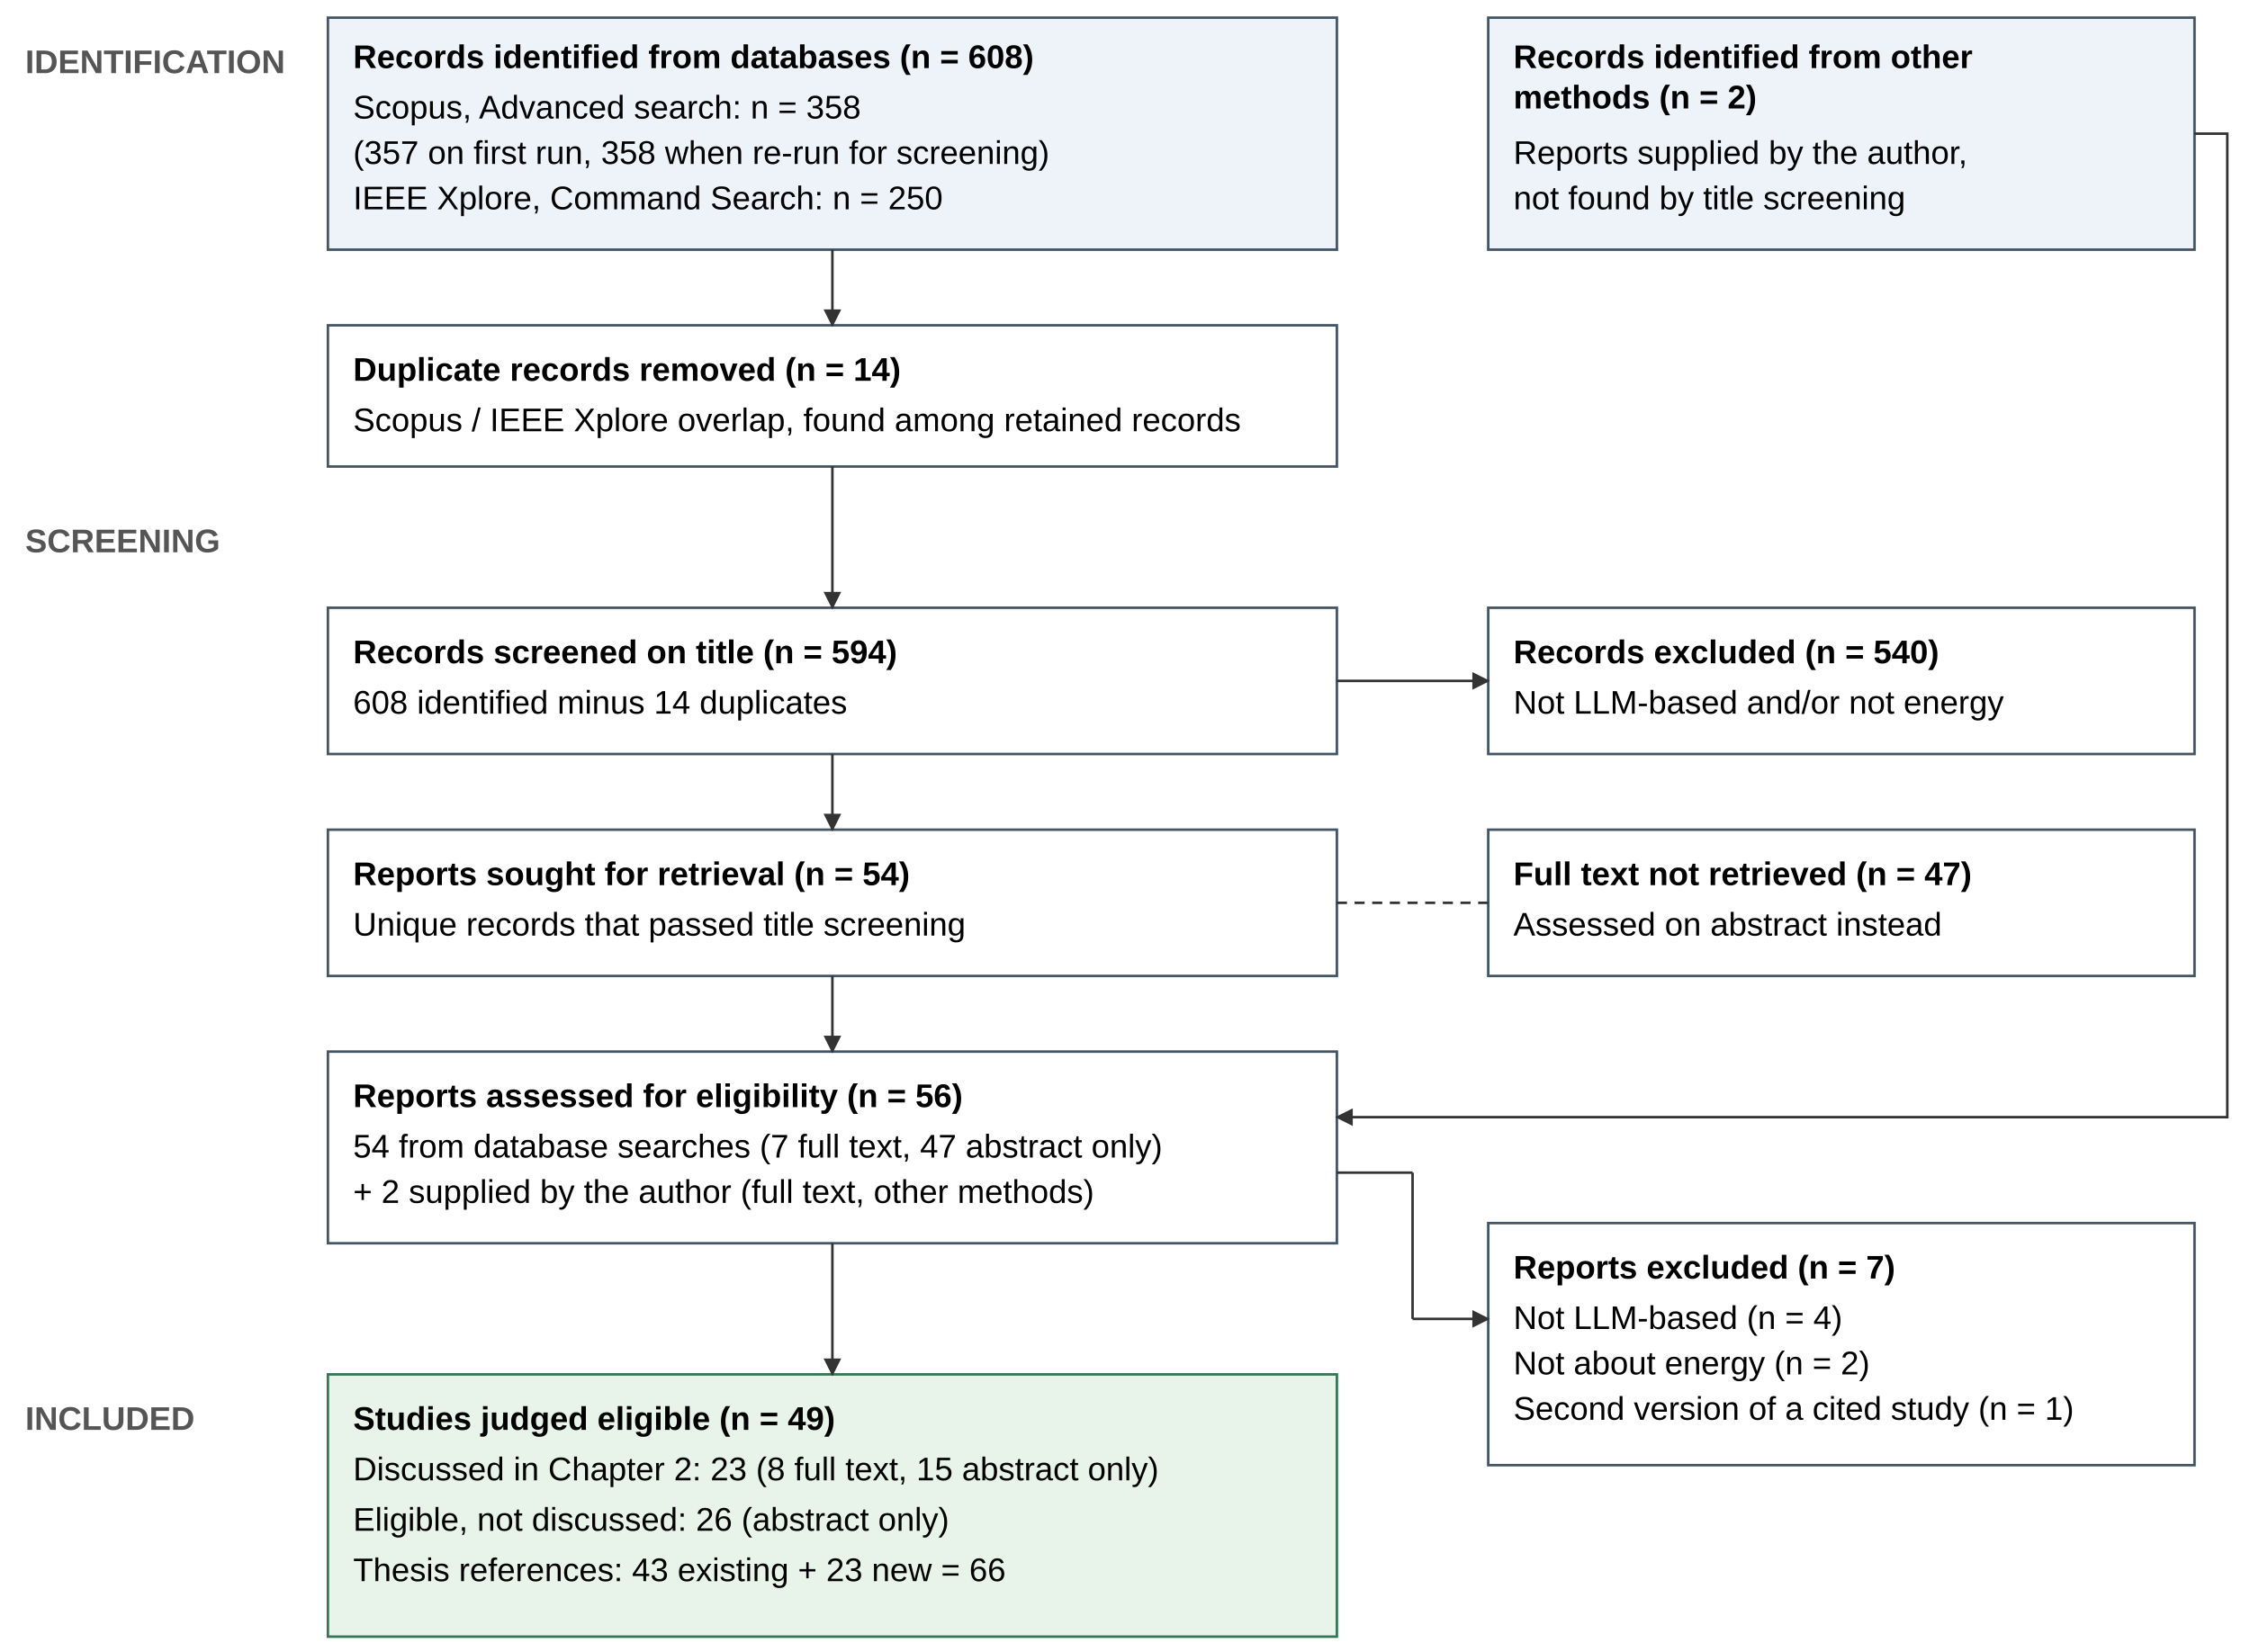
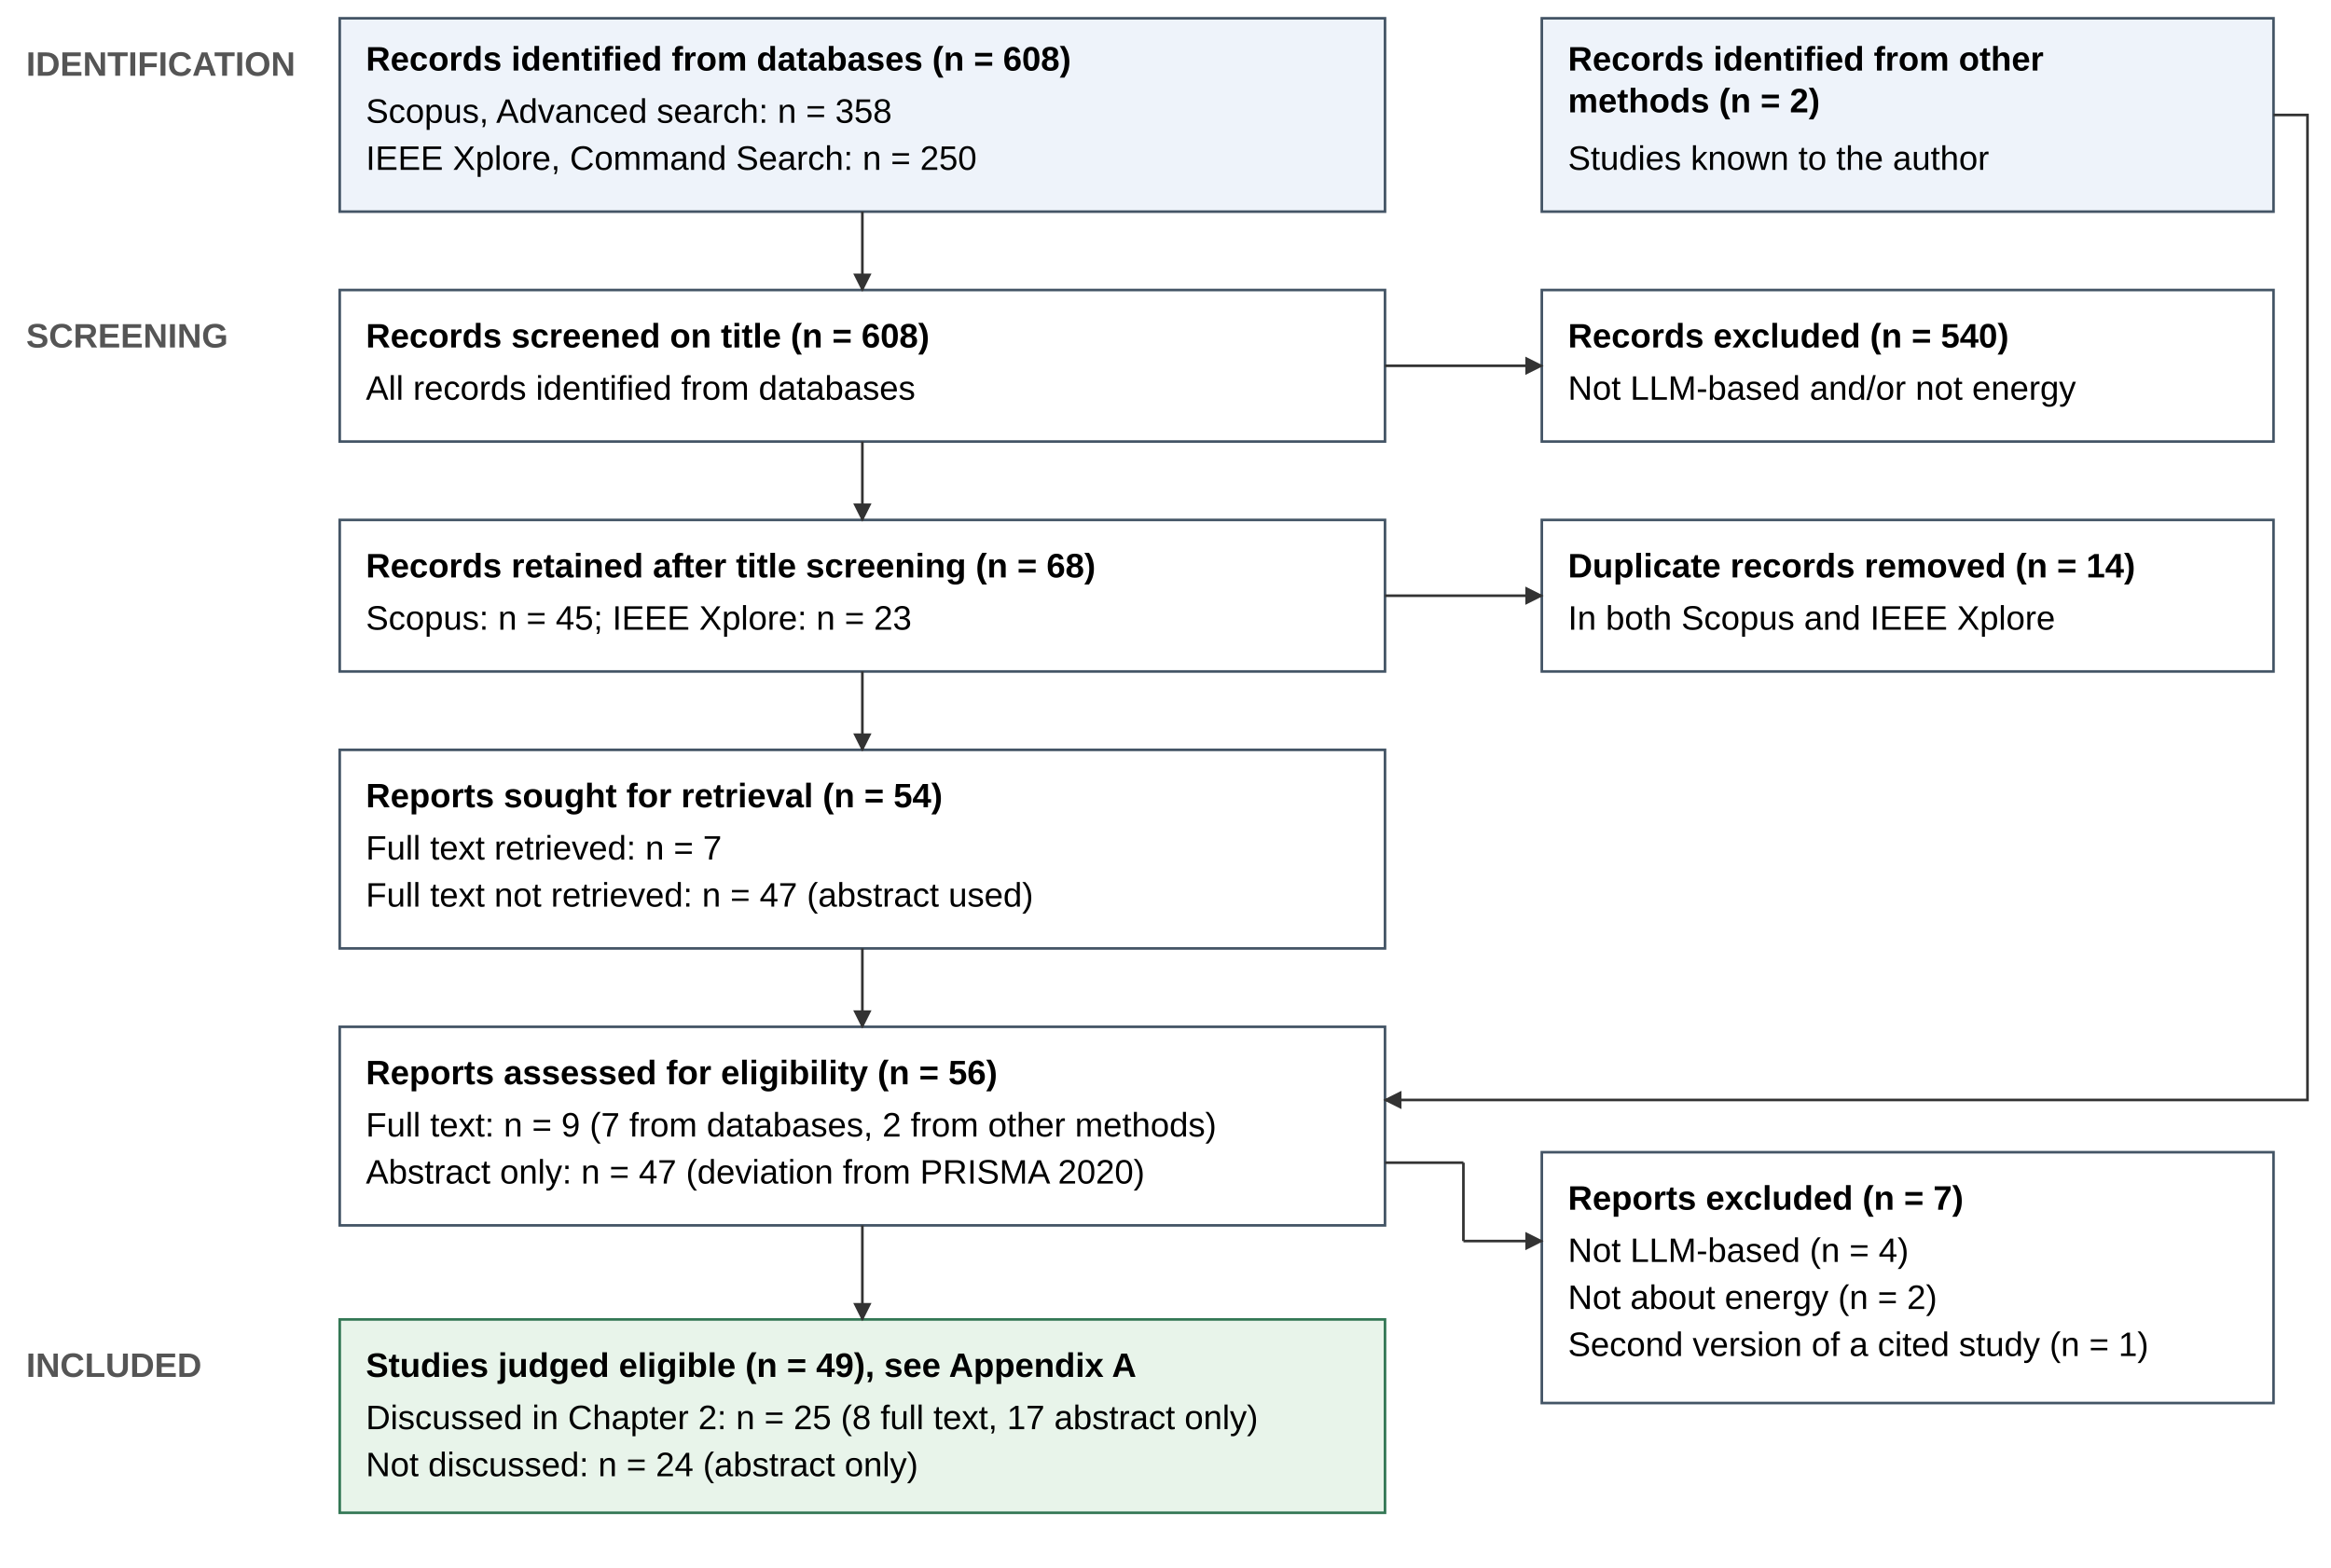
- <svg xmlns="http://www.w3.org/2000/svg" viewBox="10 55 892 655" width="892" height="655" font-family="Arial, Helvetica, sans-serif" font-size="13">
+ <svg xmlns="http://www.w3.org/2000/svg" viewBox="10 55 892 600" width="892" height="600" font-family="Arial, Helvetica, sans-serif" font-size="13">
  <defs>
    <marker id="a" viewBox="0 0 10 10" refX="9" refY="5" markerWidth="7" markerHeight="7" orient="auto-start-reverse">
      <path d="M0 0L10 5L0 10z" fill="#333" />
    </marker>
  </defs>
-   <rect x="0" y="0" width="910" height="760" fill="#fff" />
+   <rect x="0" y="0" width="910" height="700" fill="#fff" />
  <text x="20" y="84" font-weight="bold" fill="#555">IDENTIFICATION</text>
-   <text x="20" y="274" font-weight="bold" fill="#555">SCREENING</text>
-   <text x="20" y="622" font-weight="bold" fill="#555">INCLUDED</text>
-   <rect x="140" y="62" width="400" height="92" fill="#eef3fa" stroke="#456" />
+   <text x="20" y="188" font-weight="bold" fill="#555">SCREENING</text>
+   <text x="20" y="582" font-weight="bold" fill="#555">INCLUDED</text>
+   <rect x="140" y="62" width="400" height="74" fill="#eef3fa" stroke="#456" />
  <text x="150" y="82" font-weight="bold">Records identified from databases (n = 608)</text>
  <text x="150" y="102">Scopus, Advanced search: n = 358</text>
-   <text x="150" y="120">(357 on first run, 358 when re-run for screening)</text>
-   <text x="150" y="138">IEEE Xplore, Command Search: n = 250</text>
-   <rect x="600" y="62" width="280" height="92" fill="#eef3fa" stroke="#456" />
+   <text x="150" y="120">IEEE Xplore, Command Search: n = 250</text>
+   <rect x="600" y="62" width="280" height="74" fill="#eef3fa" stroke="#456" />
  <text x="610" y="82" font-weight="bold">Records identified from other</text>
  <text x="610" y="98" font-weight="bold">methods (n = 2)</text>
-   <text x="610" y="120">Reports supplied by the author,</text>
-   <text x="610" y="138">not found by title screening</text>
-   <rect x="140" y="184" width="400" height="56" fill="#fff" stroke="#456" />
-   <text x="150" y="206" font-weight="bold">Duplicate records removed (n = 14)</text>
-   <text x="150" y="226">Scopus / IEEE Xplore overlap, found among retained records</text>
-   <line x1="340" y1="154" x2="340" y2="184" stroke="#333" marker-end="url(#a)" />
-   <rect x="140" y="296" width="400" height="58" fill="#fff" stroke="#456" />
-   <text x="150" y="318" font-weight="bold">Records screened on title (n = 594)</text>
-   <text x="150" y="338">608 identified minus 14 duplicates</text>
-   <line x1="340" y1="240" x2="340" y2="296" stroke="#333" marker-end="url(#a)" />
-   <rect x="600" y="296" width="280" height="58" fill="#fff" stroke="#456" />
-   <text x="610" y="318" font-weight="bold">Records excluded (n = 540)</text>
-   <text x="610" y="338">Not LLM-based and/or not energy</text>
-   <line x1="540" y1="325" x2="600" y2="325" stroke="#333" marker-end="url(#a)" />
-   <rect x="140" y="384" width="400" height="58" fill="#fff" stroke="#456" />
-   <text x="150" y="406" font-weight="bold">Reports sought for retrieval (n = 54)</text>
-   <text x="150" y="426">Unique records that passed title screening</text>
-   <line x1="340" y1="354" x2="340" y2="384" stroke="#333" marker-end="url(#a)" />
-   <rect x="600" y="384" width="280" height="58" fill="#fff" stroke="#456" />
-   <text x="610" y="406" font-weight="bold">Full text not retrieved (n = 47)</text>
-   <text x="610" y="426">Assessed on abstract instead</text>
-   <line x1="540" y1="413" x2="600" y2="413" stroke="#333" stroke-dasharray="4 3" />
-   <rect x="140" y="472" width="400" height="76" fill="#fff" stroke="#456" />
-   <text x="150" y="494" font-weight="bold">Reports assessed for eligibility (n = 56)</text>
-   <text x="150" y="514">54 from database searches (7 full text, 47 abstract only)</text>
-   <text x="150" y="532">+ 2 supplied by the author (full text, other methods)</text>
-   <line x1="340" y1="442" x2="340" y2="472" stroke="#333" marker-end="url(#a)" />
-   <polyline points="880,108 893,108 893,498 540,498" fill="none" stroke="#333" marker-end="url(#a)" />
-   <rect x="600" y="540" width="280" height="96" fill="#fff" stroke="#456" />
-   <text x="610" y="562" font-weight="bold">Reports excluded (n = 7)</text>
-   <text x="610" y="582">Not LLM-based (n = 4)</text>
-   <text x="610" y="600">Not about energy (n = 2)</text>
-   <text x="610" y="618">Second version of a cited study (n = 1)</text>
-   <line x1="540" y1="520" x2="570" y2="520" stroke="#333" />
-   <line x1="570" y1="520" x2="570" y2="578" stroke="#333" />
-   <line x1="570" y1="578" x2="600" y2="578" stroke="#333" marker-end="url(#a)" />
-   <rect x="140" y="600" width="400" height="104" fill="#e8f4ea" stroke="#375" />
-   <text x="150" y="622" font-weight="bold">Studies judged eligible (n = 49)</text>
-   <text x="150" y="642">Discussed in Chapter 2: 23 (8 full text, 15 abstract only)</text>
-   <text x="150" y="662">Eligible, not discussed: 26 (abstract only)</text>
-   <text x="150" y="682">Thesis references: 43 existing + 23 new = 66</text>
-   <line x1="340" y1="548" x2="340" y2="600" stroke="#333" marker-end="url(#a)" />
+   <text x="610" y="120">Studies known to the author</text>
+   <rect x="140" y="166" width="400" height="58" fill="#fff" stroke="#456" />
+   <text x="150" y="188" font-weight="bold">Records screened on title (n = 608)</text>
+   <text x="150" y="208">All records identified from databases</text>
+   <line x1="340" y1="136" x2="340" y2="166" stroke="#333" marker-end="url(#a)" />
+   <rect x="600" y="166" width="280" height="58" fill="#fff" stroke="#456" />
+   <text x="610" y="188" font-weight="bold">Records excluded (n = 540)</text>
+   <text x="610" y="208">Not LLM-based and/or not energy</text>
+   <line x1="540" y1="195" x2="600" y2="195" stroke="#333" marker-end="url(#a)" />
+   <rect x="140" y="254" width="400" height="58" fill="#fff" stroke="#456" />
+   <text x="150" y="276" font-weight="bold">Records retained after title screening (n = 68)</text>
+   <text x="150" y="296">Scopus: n = 45; IEEE Xplore: n = 23</text>
+   <line x1="340" y1="224" x2="340" y2="254" stroke="#333" marker-end="url(#a)" />
+   <rect x="600" y="254" width="280" height="58" fill="#fff" stroke="#456" />
+   <text x="610" y="276" font-weight="bold">Duplicate records removed (n = 14)</text>
+   <text x="610" y="296">In both Scopus and IEEE Xplore</text>
+   <line x1="540" y1="283" x2="600" y2="283" stroke="#333" marker-end="url(#a)" />
+   <rect x="140" y="342" width="400" height="76" fill="#fff" stroke="#456" />
+   <text x="150" y="364" font-weight="bold">Reports sought for retrieval (n = 54)</text>
+   <text x="150" y="384">Full text retrieved: n = 7</text>
+   <text x="150" y="402">Full text not retrieved: n = 47 (abstract used)</text>
+   <line x1="340" y1="312" x2="340" y2="342" stroke="#333" marker-end="url(#a)" />
+   <rect x="140" y="448" width="400" height="76" fill="#fff" stroke="#456" />
+   <text x="150" y="470" font-weight="bold">Reports assessed for eligibility (n = 56)</text>
+   <text x="150" y="490">Full text: n = 9 (7 from databases, 2 from other methods)</text>
+   <text x="150" y="508">Abstract only: n = 47 (deviation from PRISMA 2020)</text>
+   <line x1="340" y1="418" x2="340" y2="448" stroke="#333" marker-end="url(#a)" />
+   <polyline points="880,99 893,99 893,476 540,476" fill="none" stroke="#333" marker-end="url(#a)" />
+   <rect x="600" y="496" width="280" height="96" fill="#fff" stroke="#456" />
+   <text x="610" y="518" font-weight="bold">Reports excluded (n = 7)</text>
+   <text x="610" y="538">Not LLM-based (n = 4)</text>
+   <text x="610" y="556">Not about energy (n = 2)</text>
+   <text x="610" y="574">Second version of a cited study (n = 1)</text>
+   <line x1="540" y1="500" x2="570" y2="500" stroke="#333" />
+   <line x1="570" y1="500" x2="570" y2="530" stroke="#333" />
+   <line x1="570" y1="530" x2="600" y2="530" stroke="#333" marker-end="url(#a)" />
+   <rect x="140" y="560" width="400" height="74" fill="#e8f4ea" stroke="#375" />
+   <text x="150" y="582" font-weight="bold">Studies judged eligible (n = 49), see Appendix A</text>
+   <text x="150" y="602">Discussed in Chapter 2: n = 25 (8 full text, 17 abstract only)</text>
+   <text x="150" y="620">Not discussed: n = 24 (abstract only)</text>
+   <line x1="340" y1="524" x2="340" y2="560" stroke="#333" marker-end="url(#a)" />
</svg>
